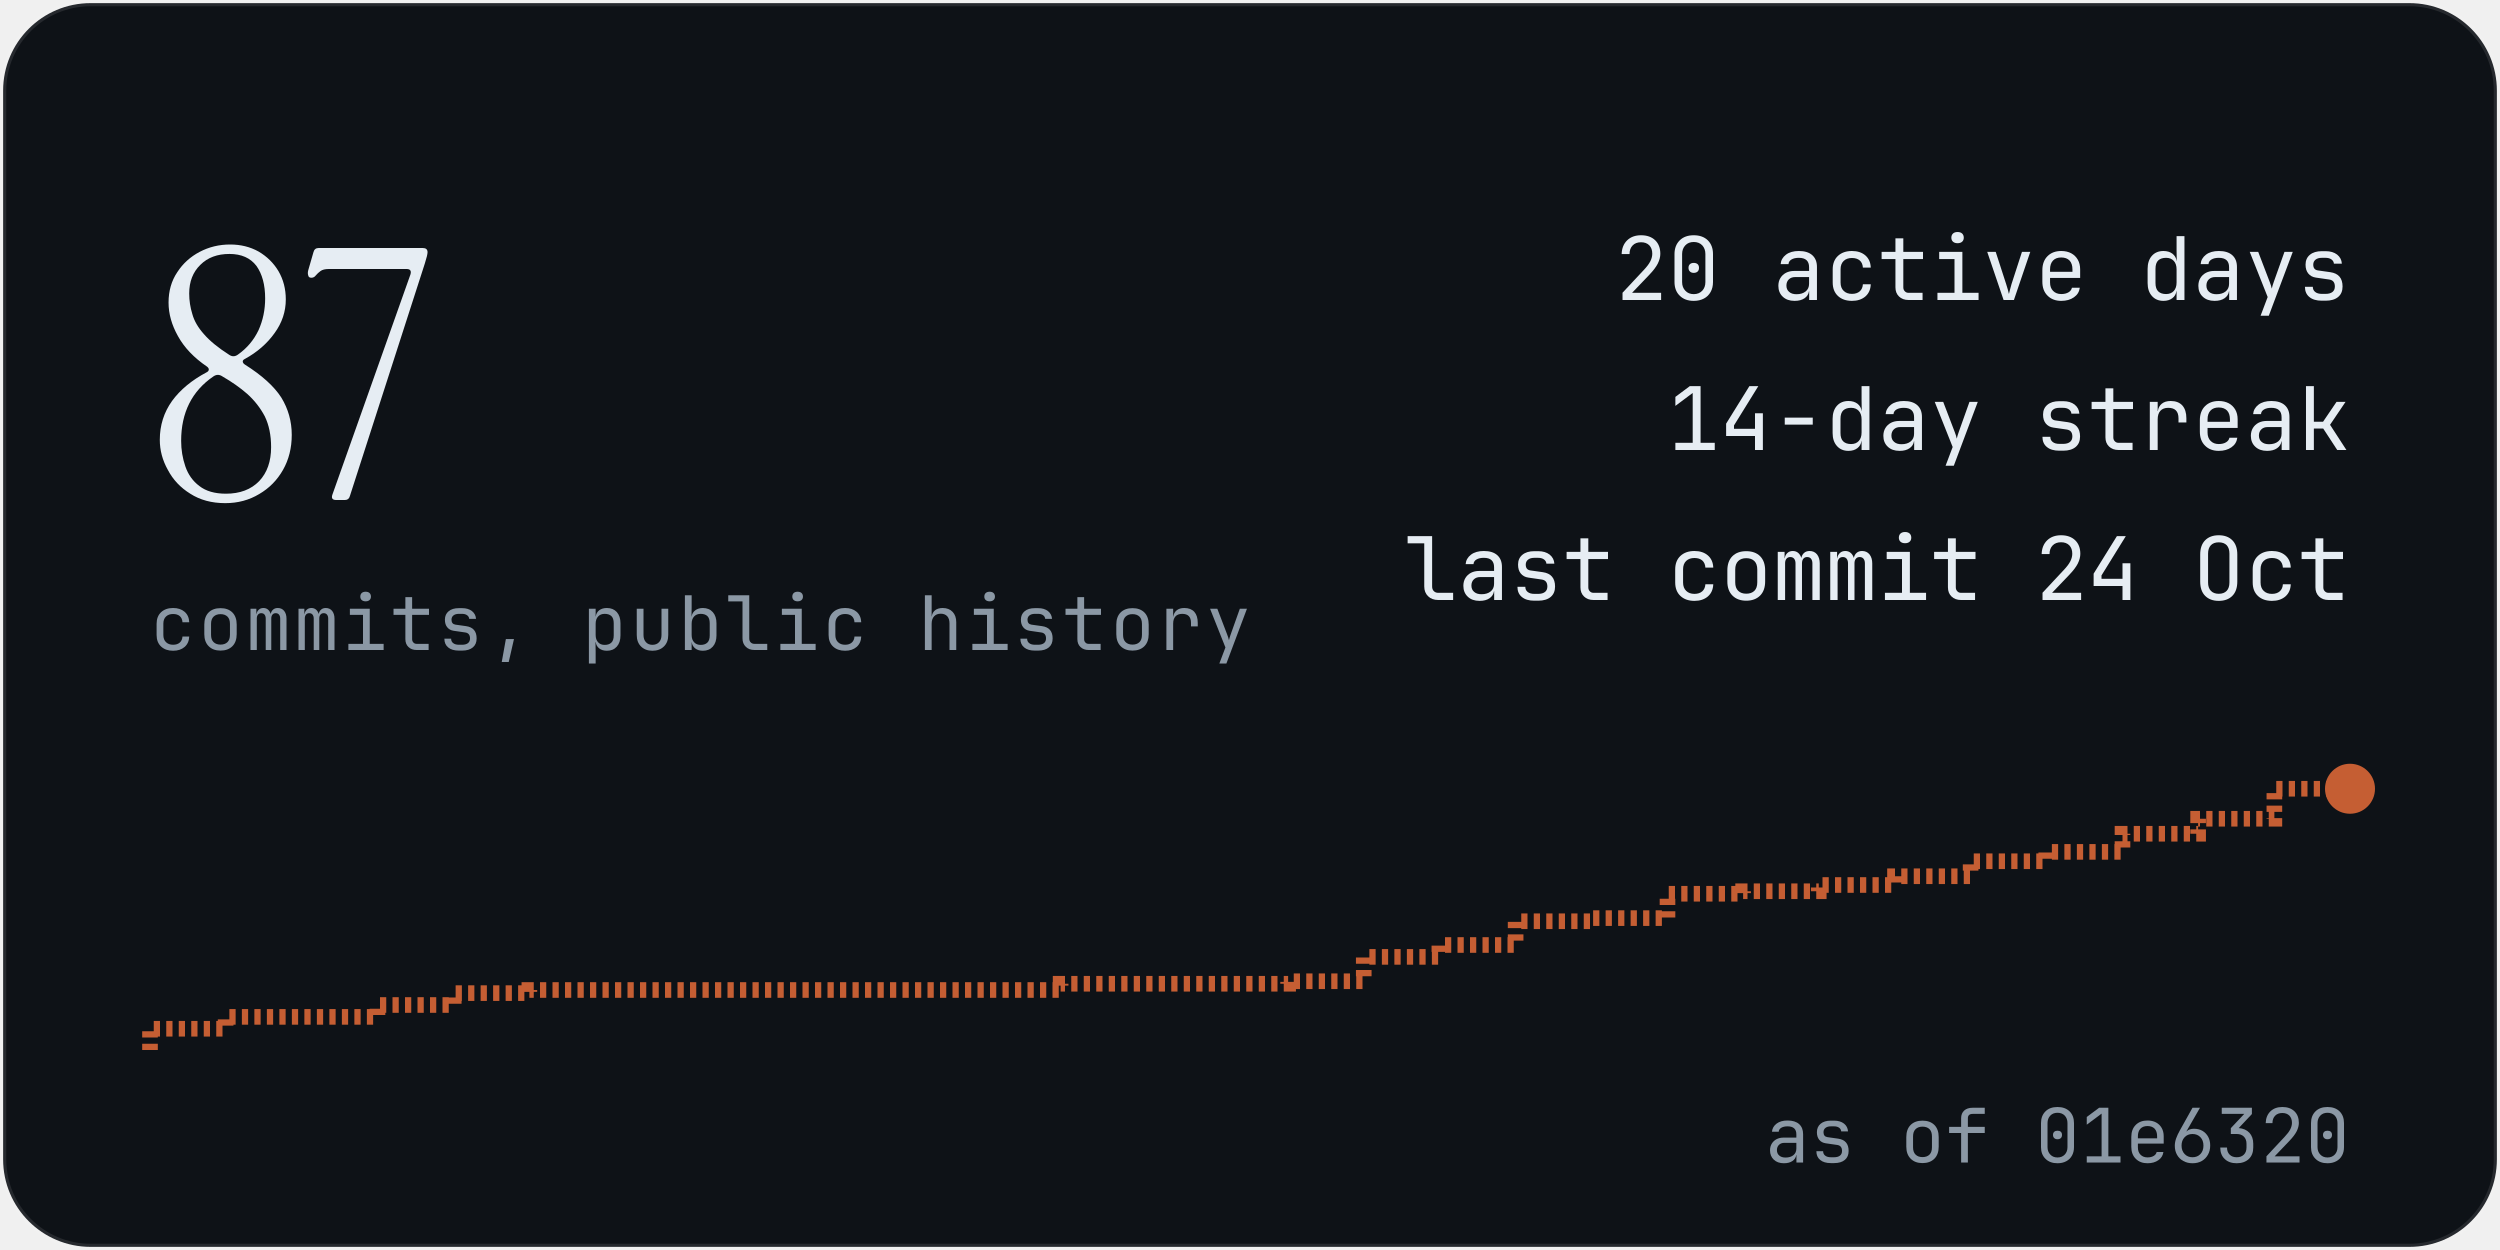
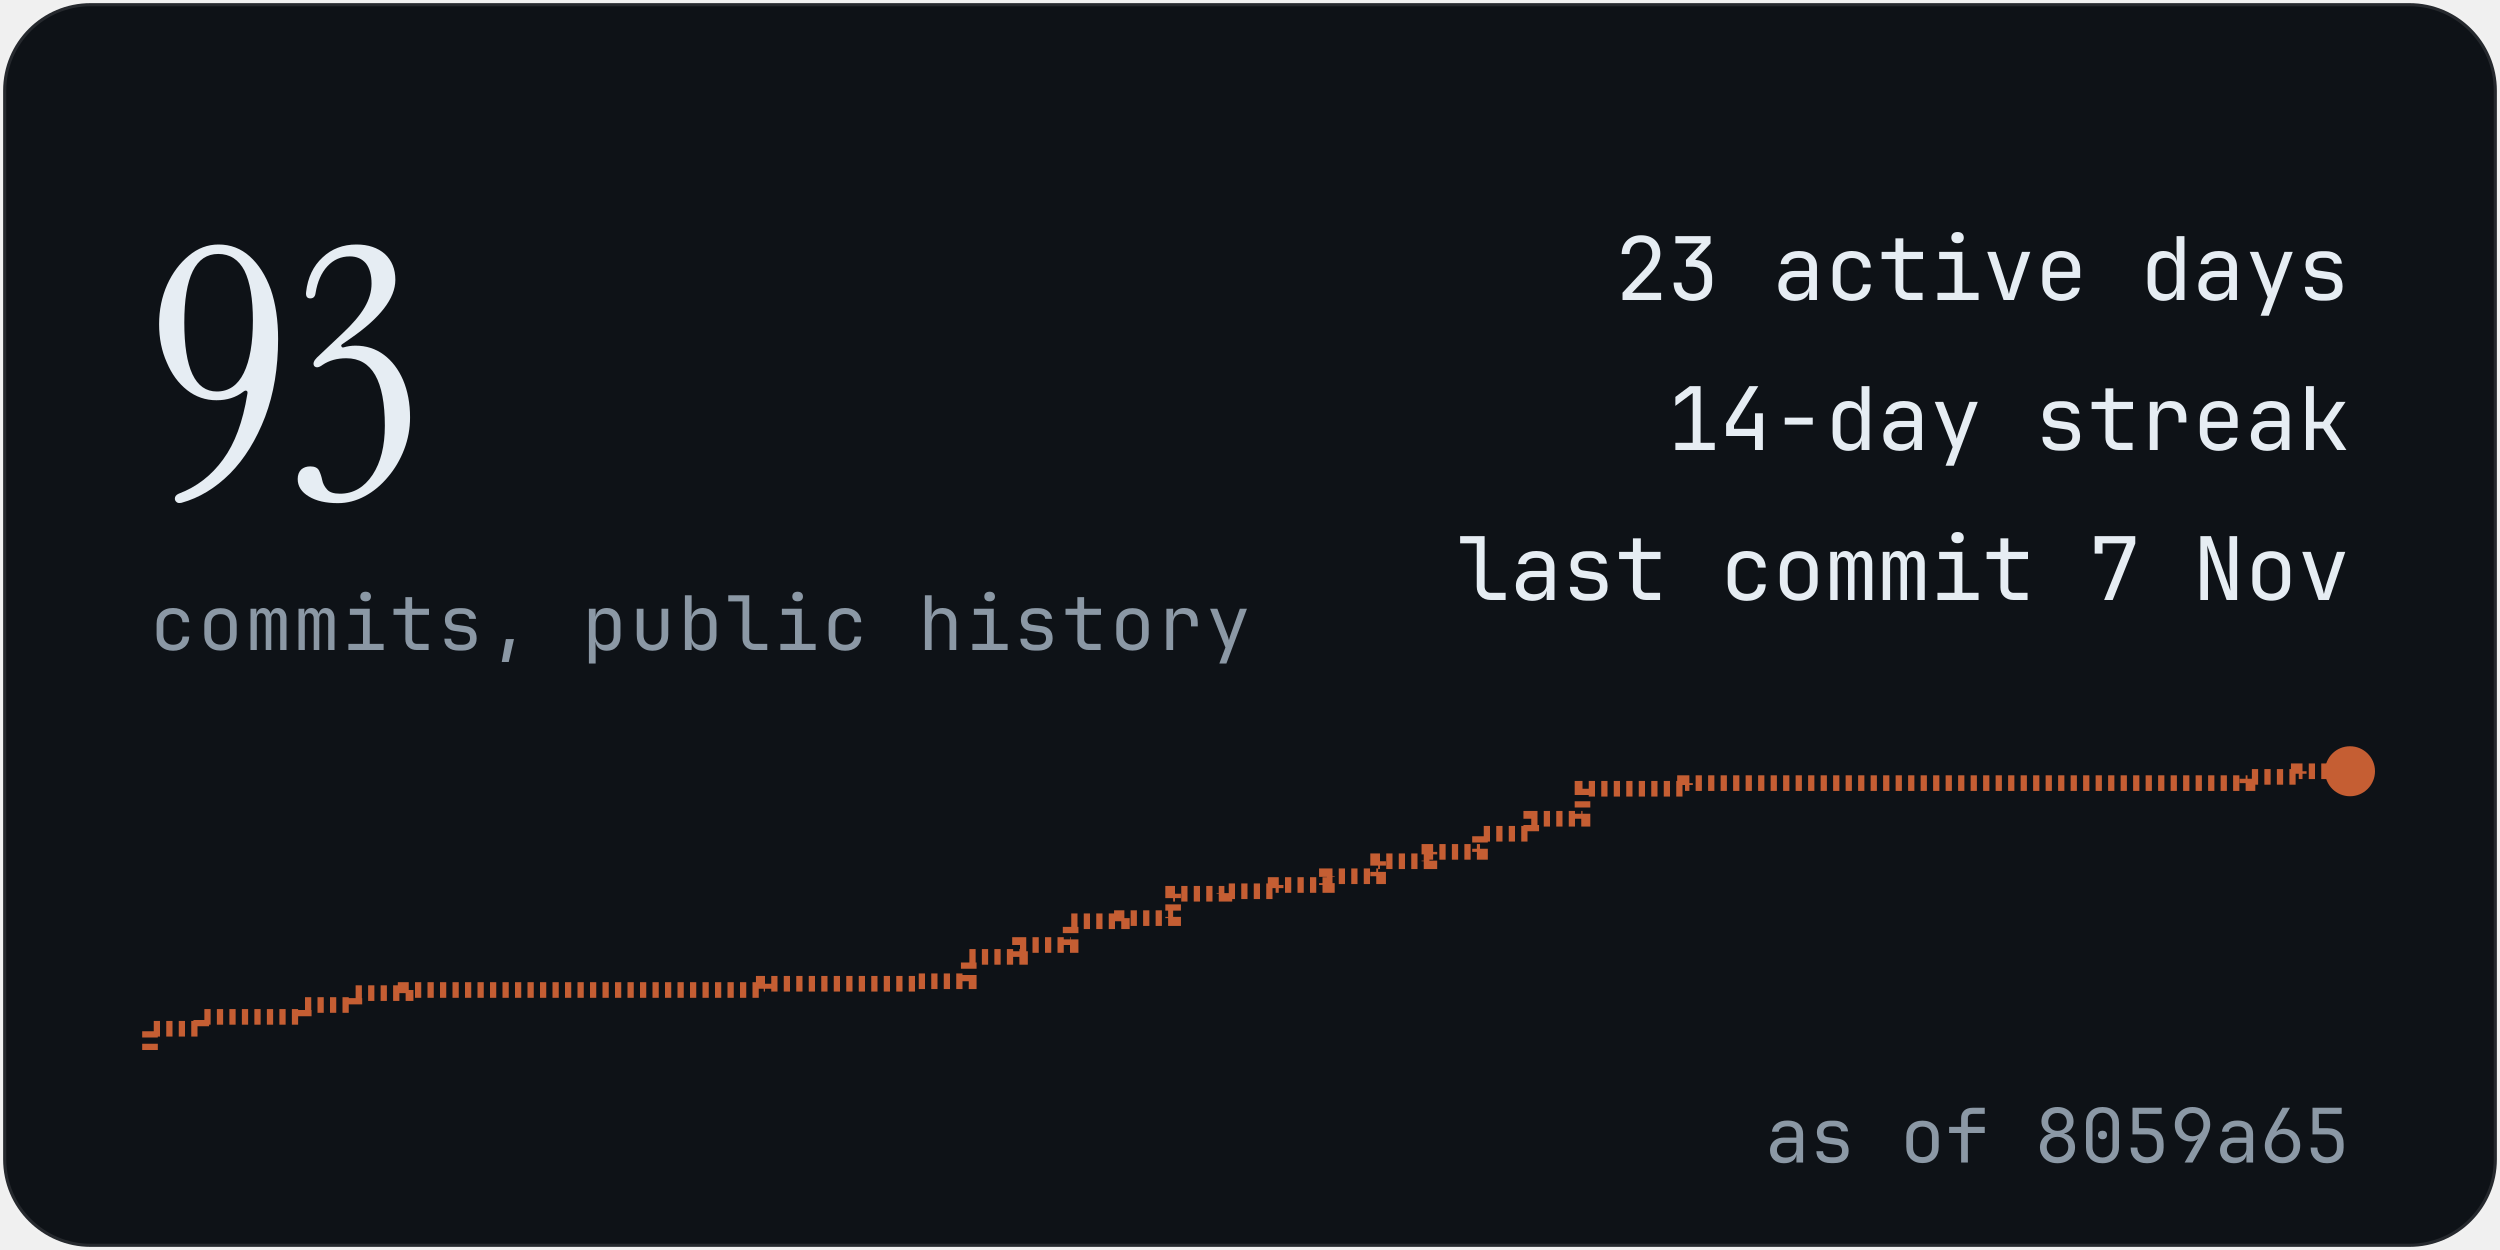
<svg xmlns="http://www.w3.org/2000/svg" viewBox="0 0 400 200" width="400" height="200" role="img" aria-labelledby="cg-title cg-desc">
  <style>.cg-stair{animation:cg-draw 1.6s cubic-bezier(.3,.8,.3,1) both}.cg-bar{transform-box:fill-box;transform-origin:center bottom;animation:cg-rise .4s ease-out both}.cg-flag{animation:cg-fade .4s ease-out 1.6s both}.cg-now-ring{transform-box:fill-box;transform-origin:center;animation:cg-pulse 3.2s ease-out infinite}@keyframes cg-draw{from{stroke-dashoffset:1}to{stroke-dashoffset:0}}@keyframes cg-rise{from{transform:scaleY(0)}to{transform:scaleY(1)}}@keyframes cg-fade{from{opacity:0}to{opacity:1}}@keyframes cg-pulse{from{opacity:.5;transform:scale(1)}to{opacity:0;transform:scale(2.6)}}@media (prefers-reduced-motion:reduce){.cg-stair,.cg-bar,.cg-flag,.cg-now-ring{animation:none}}</style>
  <defs>
    <path id="m44" d="M210 160l 55-306 108 0-70 306-93 0z" />
    <path id="m45" d="M140-290l 0-80 320 0 0 80-320 0z" />
    <path id="m48" d="M300 10q-101 0-160-59-60-58-60-156l 0-320q 0-98 60-157 59-58 160-58 101 0 161 58 59 59 59 157l 0 320q 0 65-27 113-27 49-76 75-50 27-117 27zM300-67q 60 0 97-39 36-38 36-99l 0-320q 0-61-36-100-37-38-97-38-60 0-96 38-37 39-37 100l 0 320q 0 61 37 99 36 39 96 39zM300-310q-27 0-43-15-17-15-17-43 0-27 17-42 16-14 43-14 27 0 44 14 16 15 16 42 0 28-16 43-17 15-44 15z" />
    <path id="m49" d="M90 0l 0-82 198 0 0-570-198 148 0-103 165-123 123 0 0 648 162 0 0 82-450 0z" />
    <path id="m50" d="M86 0l 0-83 243-260q 53-56 75-100 22-44 22-86 0-60-34-96-35-35-94-35-61 0-96 36-36 37-36 99l-90 0q 3-99 63-157 60-58 159-58 101 0 161 57 59 57 59 155 0 52-28 110-29 58-98 130l-197 206 332 0 0 82-441 0z" />
    <path id="m51" d="M289 10q-101 0-160-57-59-56-59-153l 90 0q 0 60 35 95 35 35 95 35 60 0 95-35 35-35 35-95l 0-50q 0-60-35-95-35-35-95-35l-79 0 0-78 179-190-300 0 0-82 402 0 0 84-176 187q 90 7 142 62 52 56 52 147l 0 50q 0 97-59 153-60 57-162 57z" />
    <path id="m52" d="M400 0l 0-160-330 0 0-141 266-429 102 0-278 449 0 39 240 0 0-178 90 0 0 420-90 0z" />
+     <path id="m53" d="M294 10q-101 0-160-57-59-56-59-153l 90 0q 0 60 35 95 35 35 95 35 60 0 95-35 35-35 35-95l 0-45q 0-60-34-95-34-35-92-35l-199 0 0-355 389 0 0 82-305 0 2 191 118 0q 101 0 156 55 55 56 55 157l 0 45q 0 97-59 153-60 57-162 57z" />
    <path id="m54" d="M301 10q-70 0-123-30-54-29-84-82-30-52-30-121 0-48 18-99 18-50 49-105l 169-303 100 0-180 313 3 2q 13-17 39-26 26-9 57-9 65 0 114 28 48 29 76 79 27 50 27 116 0 70-30 123-30 54-82 84-53 30-123 30zM300-70q 65 0 106-43 40-43 40-112 0-69-40-112-41-43-106-43-65 0-105 43-41 43-41 112 0 69 41 112 40 43 105 43z" />
-     <path id="m79" d="M300 10q-98 0-155-57-57-57-57-163l 0-310q 0-106 57-163 57-57 155-57 98 0 155 57 57 57 57 162l 0 311q 0 106-57 163-57 57-155 57zM300-71q 59 0 91-34 31-33 31-95l 0-330q 0-62-31-96-32-33-91-33-58 0-90 33-32 34-32 96l 0 330q 0 62 32 95 32 34 90 34z" />
+     <path id="m55" d="M190 0l 260-648-278 0 0 118-90 0 0-200 464 0 0 84-258 646-98 0z" />
+     <path id="m56" d="M300 10q-69 0-122-27-53-27-82-76-30-48-30-111 0-69 40-119 39-50 105-61l 0-3q-57-13-91-58-34-44-34-102 0-57 27-101 27-43 76-68 48-24 111-24 64 0 112 24 48 25 75 68 27 44 27 101 0 58-34 102-34 45-91 58l 0 3q 66 11 106 61 39 50 39 119 0 63-29 111-30 49-82 76-53 27-123 27zM300-422q 56 0 90-33 34-33 34-86 0-53-34-86-34-33-90-33-55 0-89 33-35 33-35 86 0 53 35 86 34 33 89 33zM300-71q 64 0 104-38 40-37 40-97 0-61-40-99-40-37-104-37-64 0-104 37-40 38-40 99 0 60 40 97 40 38 104 38z" />
+     <path id="m57" d="M195 0l 180-313-3-2q-10 16-37 25-27 10-59 10-63 0-110-29-48-28-75-78-27-50-27-116 0-71 30-124 30-53 83-83 53-30 122-30 71 0 124 29 53 30 83 82 30 53 30 122 0 48-18 98-18 51-49 106l-169 303-105 0zM300-350q 65 0 106-43 40-43 40-112 0-69-40-112-41-43-106-43-65 0-105 43-41 43-41 112 0 69 41 112 40 43 105 43z" />
+     <path id="m78" d="M90 0l 0-730 120 0 223 625q-2-25-4-62-3-36-4-77-2-40-2-76l 0-410 87 0 0 730-120 0-222-625q 2 24 4 60 2 37 4 77 1 41 1 78l 0 410-87 0z" />
    <path id="m97" d="M252 10q-85 0-135-48-50-47-50-124 0-51 23-89 23-38 64-60 41-21 94-21l 170 0 0-43q 0-107-117-107-52 0-84 19-32 19-34 53l-90 0q 5-65 61-108 55-42 147-42 100 0 154 48 53 48 53 134l 0 378-89 0 0-100-2 0q-8 51-51 80-43 30-114 30zM274-66q 66 0 105-32 39-32 39-87l 0-77-160 0q-44 0-71 26-28 27-28 71 0 46 31 72 30 27 84 27z" />
    <path id="m98" d="M332 10q-62 0-102-31-40-30-47-84l-1 0 0 105-90 0 0-730 90 0 0 160-2 125 1 0q 8-53 49-84 40-31 102-31 83 0 132 55 49 55 49 150l 0 161q 0 94-49 149-49 55-132 55zM302-68q 57 0 89-30 32-30 32-97l 0-160q 0-68-32-98-32-29-89-29-55 0-87 35-33 35-33 97l 0 150q 0 62 33 97 32 35 87 35z" />
    <path id="m99" d="M308 10q-100 0-160-56-60-56-60-154l 0-150q 0-98 60-154 60-56 160-56 95 0 154 51 58 51 61 139l-90 0q-3-53-36-82-33-28-89-28-59 0-94 33-36 34-36 96l 0 151q 0 62 36 96 35 34 94 34 56 0 89-29 33-29 36-81l 90 0q-3 88-61 139-59 51-154 51z" />
    <path id="m100" d="M268 10q-82 0-131-55-50-55-50-149l 0-161q 0-95 49-150 49-55 132-55 62 0 103 31 40 31 48 84l 1 0-2-125 0-160 90 0 0 730-90 0 0-105-1 0q-7 54-47 84-40 31-102 31zM298-68q 56 0 88-35 32-35 32-97l 0-150q 0-62-32-97-32-35-88-35-57 0-89 29-32 30-32 98l 0 160q 0 67 32 97 32 30 89 30z" />
    <path id="m101" d="M300 10q-97 0-156-59-60-58-60-161l 0-130q 0-103 60-162 59-58 156-58 65 0 114 26 48 26 75 73 27 47 27 111l 0 98-344 0 0 52q 0 61 35 96 35 36 93 36 50 0 83-20 32-19 39-52l 90 0q-9 69-67 109-58 41-145 41zM172-322l 256 0 0-28q 0-65-33-101-34-35-95-35-61 0-94 35-34 36-34 101l 0 28z" />
    <path id="m102" d="M215 0l 0-393-160 0 0-82 160 0 0-115q 0-65 41-103 41-37 113-37l 161 0 0 82-161 0q-64 0-64 58l 0 115 225 0 0 82-225 0 0 393-90 0z" />
    <path id="m104" d="M92 0l 0-730 90 0 0 285 1 0q 7-55 45-85 38-30 101-30 83 0 132 51 49 51 49 139l 0 370-90 0 0-355q 0-62-31-96-32-33-86-33-56 0-88 35-33 35-33 99l 0 350-90 0z" />
    <path id="m105" d="M85 0l 0-82 195 0 0-386-175 0 0-82 265 0 0 468 185 0 0 82-470 0zM315-649q-33 0-52-17-19-17-19-46 0-30 19-48 19-17 52-17 33 0 52 17 19 18 19 48 0 29-19 46-19 17-52 17z" />
    <path id="m107" d="M97 0l 0-730 90 0 0 407 105 0 154-227 103 0-177 262 187 288-105 0-160-245-107 0 0 245-90 0z" />
    <path id="m108" d="M380 0q-73 0-116-43-44-42-44-112l 0-493-190 0 0-82 280 0 0 575q 0 34 19 53 19 20 51 20l 170 0 0 82-170 0z" />
    <path id="m109" d="M60 0l 0-550 78 0 0 73 2 0q 5-37 30-60 24-23 62-23 36 0 61 21 25 21 36 57l 1 0q 7-36 32-57 24-21 62-21 53 0 85 39 31 40 31 103l 0 418-84 0 0-419q 0-33-16-53-16-19-44-19-27 0-43 19-16 19-16 52l 0 420-74 0 0-419q 0-33-16-53-16-19-43-19-28 0-44 19-16 19-16 52l 0 420-84 0z" />
    <path id="m111" d="M300 8q-99 0-157-58-59-58-59-162l 0-126q 0-105 58-163 58-57 158-57 100 0 158 57 58 58 58 163l 0 126q 0 104-58 162-59 58-158 58zM300-72q 59 0 93-33 33-33 33-97l 0-146q 0-64-33-97-34-33-93-33-58 0-92 33-34 33-34 97l 0 146q 0 64 34 97 34 33 92 33z" />
    <path id="m112" d="M92 180l 0-730 90 0 0 105 1 0q 7-54 47-85 40-30 102-30 83 0 132 54 49 55 49 150l 0 161q 0 95-49 150-49 55-132 55-62 0-102-31-40-31-47-84l-3 0 2 125 0 160-90 0zM302-68q 57 0 89-30 32-30 32-97l 0-160q 0-68-32-98-32-29-89-29-55 0-87 35-33 35-33 97l 0 150q 0 62 33 97 32 35 87 35z" />
    <path id="m114" d="M112 0l 0-550 90 0 0 105 2 0q 7-53 45-84 38-31 102-31 86 0 133 51 46 52 46 147l 0 47-90 0 0-47q 0-120-117-120-59 0-90 34-31 34-31 98l 0 350-90 0z" />
    <path id="m115" d="M278 8q-92 0-142-42-51-41-51-117l 90 0q 0 38 27 59 27 22 76 22l 44 0q 50 0 78-22 27-22 27-62 0-71-65-80l-152-22q-56-8-87-47-31-38-31-101 0-72 50-113 49-41 136-41l 44 0q 80 0 131 39 50 40 54 104l-91 0q-2-29-27-48-26-19-67-19l-44 0q-46 0-72 21-26 21-26 57 0 58 53 66l 142 20q 140 20 140 164 0 77-50 119-51 43-143 43l-44 0z" />
    <path id="m116" d="M355 0q-68 0-109-40-41-39-41-105l 0-323-158 0 0-82 158 0 0-155 90 0 0 155 225 0 0 82-225 0 0 323q 0 28 17 45 16 18 43 18l 160 0 0 82-160 0z" />
    <path id="m117" d="M299 10q-95 0-152-57-57-56-57-153l 0-350 90 0 0 350q 0 60 32 95 32 36 87 36 56 0 89-36 32-35 32-95l 0-350 90 0 0 350q 0 97-58 153-58 57-153 57z" />
    <path id="m118" d="M241 0l-187-550 97 0 120 370q 11 33 19 63 8 31 12 48 5-17 12-48 7-30 17-63l 120-370 95 0-187 550-118 0z" />
    <path id="m121" d="M178 180l 81-214-205-516 97 0 130 340q 8 20 15 42 7 22 10 38 3-16 10-38 7-22 14-42l 121-340 95 0-274 730-94 0z" />
-     <path id="d55" d="M99 0q-16 0-11-15l 223-629q 5-16-11-16l-222 0q-16 0-24 6-8 6-13 12-5 7-13 7-8 0-9-7-2-6 0-14l 15-52q 3-12 15-12l 297 0q 14 0 14 12 0 8-8 33l-214 664q-3 11-14 11l-25 0z" />
-     <path id="d56" d="M215 9q-58 0-100-27-42-26-64-68-23-41-23-86 0-62 35-111 35-48 99-82 6-3 6-8 0-4-5-8-56-38-83-87-27-48-27-96 0-50 25-87 24-37 64-58 40-21 87-21 45 0 81 20 36 21 57 56 21 36 21 81 0 52-32 96-32 45-85 74-6 3-6 7 0 5 6 9 73 46 104 94 30 49 30 107 0 56-25 100-25 44-68 69-43 26-97 26zM226-415q 13 9 26-1 38-27 58-69 19-42 19-91 0-58-25-93-26-34-77-34-52 0-83 31-32 31-32 82 0 30 9 59 8 29 33 57 25 29 72 59zM217-18q 60 0 95-36 34-36 34-97 0-51-18-88-19-36-50-64-31-27-71-50-13-9-26 0-92 63-92 184 0 38 12 73 12 35 40 56 28 22 76 22z" />
+     <path id="d51" d="M135 9q-52 0-83-19-32-19-32-50 0-17 10-27 10-9 26-9 19 0 25 12 6 12 9 27 3 15 14 27 10 12 37 12 57 0 93-54 35-53 35-140 0-193-110-193-40 0-68 19-16 12-24 3-6-10 8-24l 72-68q 44-41 64-75 20-34 20-68 0-37-16-58-17-20-46-20-38 0-64 28-26 28-34 77-2 15-15 15-14 0-12-18 7-62 47-99 39-37 97-37 50 0 81 27 30 28 30 74 0 79-129 168l-23 16q-4 3-2 6 1 4 6 3 17-5 34-5 46 0 81 26 35 26 55 72 20 47 20 107 0 48-17 92-17 44-46 78-29 35-66 55-37 20-77 20z" />
+     <path id="d57" d="M90 8q-10 2-14-2-5-4-5-10 0-9 11-14 77-29 127-98 50-68 69-186 2-8-2-10-4-2-10 3-31 24-76 24-47 0-84-29-37-29-58-79-22-49-22-109 0-61 23-113 23-51 62-83 38-32 85-32 51 0 89 34 38 34 60 94 21 61 21 142 0 124-37 222-38 99-100 162-63 63-139 84zM98-507q 0 197 93 197 51 0 77-53 26-53 26-150 0-93-24-142-25-48-75-48-97 0-97 196z" />
  </defs>
  <rect x="0.5" y="0.5" width="399" height="199" rx="14" fill="#0E1217" stroke="#FFFFFF" stroke-width="1" stroke-opacity="0.1" />
-   <g class="cg-text-group" data-name="commit-total" data-font="display" data-size="56" fill="#E6EDF3" data-bbox="25.6 39.1 42.8 41.4">
-     <g class="cg-run" data-bbox="25.6 39.1 42.8 41.4" transform="translate(24 80)scale(0.056)">
+   <g class="cg-text-group" data-name="commit-total" data-font="display" data-size="56" fill="#E6EDF3" data-bbox="25.5 39.1 40.2 41.4">
+     <g class="cg-run" data-bbox="25.5 39.1 40.2 41.4" transform="translate(24 80)scale(0.056)">
      <g fill="#E6EDF3">
-         <use href="#d56" />
-         <use href="#d55" x="433" />
+         <use href="#d57" />
+         <use href="#d51" x="402" />
      </g>
    </g>
  </g>
  <g class="cg-text-group" data-name="commit-caption" data-font="mono" data-size="12" fill="#8B98A5" data-bbox="25.1 94.7 174.5 11.5">
    <g class="cg-run" data-bbox="25.1 94.7 174.5 11.5" transform="translate(24 104)scale(0.012)">
      <g fill="#8B98A5">
        <use href="#m99" />
        <use href="#m111" x="640" />
        <use href="#m109" x="1280" />
        <use href="#m109" x="1920" />
        <use href="#m105" x="2560" />
        <use href="#m116" x="3200" />
        <use href="#m115" x="3840" />
        <use href="#m44" x="4480" />
        <use href="#m112" x="5760" />
        <use href="#m117" x="6400" />
        <use href="#m98" x="7040" />
        <use href="#m108" x="7680" />
        <use href="#m105" x="8320" />
        <use href="#m99" x="8960" />
        <use href="#m104" x="10240" />
        <use href="#m105" x="10880" />
        <use href="#m115" x="11520" />
        <use href="#m116" x="12160" />
        <use href="#m111" x="12800" />
        <use href="#m114" x="13440" />
        <use href="#m121" x="14080" />
      </g>
    </g>
  </g>
-   <g class="cg-text-group" data-name="stats" data-font="mono" data-size="14" fill="#E6EDF3" data-bbox="225.2 37.1 150.2 59">
+   <g class="cg-text-group" data-name="stats" data-font="mono" data-size="14" fill="#E6EDF3" data-bbox="233.6 37.1 141.8 59">
    <g class="cg-run" data-bbox="259.5 37.1 115.3 13.4" transform="translate(258.4 48)scale(0.014)">
      <g fill="#E6EDF3">
        <use href="#m50" />
-         <use href="#m48" x="600" />
+         <use href="#m51" x="600" />
        <use href="#m97" x="1800" />
        <use href="#m99" x="2400" />
        <use href="#m116" x="3000" />
        <use href="#m105" x="3600" />
        <use href="#m118" x="4200" />
        <use href="#m101" x="4800" />
        <use href="#m100" x="6000" />
        <use href="#m97" x="6600" />
        <use href="#m121" x="7200" />
        <use href="#m115" x="7800" />
      </g>
    </g>
    <g class="cg-run" data-bbox="268.1 61.8 107.4 12.7" transform="translate(266.8 72)scale(0.014)">
      <g fill="#E6EDF3">
        <use href="#m49" />
        <use href="#m52" x="600" />
        <use href="#m45" x="1200" />
        <use href="#m100" x="1800" />
        <use href="#m97" x="2400" />
        <use href="#m121" x="3000" />
        <use href="#m115" x="4200" />
        <use href="#m116" x="4800" />
        <use href="#m114" x="5400" />
        <use href="#m101" x="6000" />
        <use href="#m97" x="6600" />
        <use href="#m107" x="7200" />
      </g>
    </g>
-     <g class="cg-run" data-bbox="225.2 85.1 149.7 11" transform="translate(224.8 96)scale(0.014)">
+     <g class="cg-run" data-bbox="233.6 85.1 141.6 11" transform="translate(233.2 96)scale(0.014)">
      <g fill="#E6EDF3">
        <use href="#m108" />
        <use href="#m97" x="600" />
        <use href="#m115" x="1200" />
        <use href="#m116" x="1800" />
        <use href="#m99" x="3000" />
        <use href="#m111" x="3600" />
        <use href="#m109" x="4200" />
        <use href="#m109" x="4800" />
        <use href="#m105" x="5400" />
        <use href="#m116" x="6000" />
-         <use href="#m50" x="7200" />
-         <use href="#m52" x="7800" />
-         <use href="#m79" x="9000" />
-         <use href="#m99" x="9600" />
-         <use href="#m116" x="10200" />
+         <use href="#m55" x="7200" />
+         <use href="#m78" x="8400" />
+         <use href="#m111" x="9000" />
+         <use href="#m118" x="9600" />
      </g>
    </g>
  </g>
-   <path d="M24 168L24 168L24 164.6L36.1 164.6L36.1 164.6L36.1 162.7L48.3 162.7L60.4 162.7L60.4 162.7L60.4 160.8L72.6 160.8L72.6 160.8L72.6 158.9L84.7 158.9L84.7 158.9L84.7 158.4L96.8 158.4L109 158.4L121.1 158.4L133.2 158.4L145.4 158.4L157.5 158.4L169.7 158.4L169.7 158.4L169.7 157.4L181.8 157.4L193.9 157.4L206.1 157.4L206.1 157.4L206.1 157L218.2 157L218.2 157L218.2 153.1L230.3 153.1L230.3 153.1L230.3 151.2L242.5 151.2L242.5 151.2L242.5 147.4L254.6 147.4L254.6 147.4L254.6 146.9L266.8 146.9L266.8 146.9L266.8 143L278.9 143L278.9 143L278.9 142.6L291 142.6L291 142.6L291 141.6L303.2 141.6L303.2 141.6L303.2 140.2L315.3 140.2L315.3 140.2L315.3 137.8L327.4 137.8L327.4 137.8L327.4 136.3L339.6 136.3L339.6 136.3L339.6 133.4L351.7 133.4L351.7 133.4L351.7 131L363.9 131L363.9 131L363.9 126.2L376 126.2" fill="none" stroke="#C55E33" stroke-width="2.5" class="cg-stair" pathLength="1" stroke-dasharray="1" stroke-dashoffset="0" />
-   <circle class="dm dm-now-dot" cx="376" cy="126.2" r="3.5" fill="#C55E33" stroke="#C55E33" stroke-width="1" />
+   <path d="M24 168L24 168L24 164.6L32.2 164.6L32.2 164.6L32.2 162.7L40.4 162.7L48.6 162.7L48.6 162.7L48.6 160.8L56.7 160.8L56.7 160.8L56.7 158.9L64.9 158.9L64.9 158.9L64.9 158.4L73.1 158.4L81.3 158.4L89.5 158.4L97.7 158.4L105.9 158.4L114 158.4L122.2 158.4L122.2 158.4L122.2 157.4L130.4 157.4L138.6 157.4L146.8 157.4L146.8 157.4L146.8 157L155 157L155 157L155 153.1L163.2 153.1L163.2 153.1L163.2 151.2L171.3 151.2L171.3 151.2L171.3 147.4L179.5 147.4L179.5 147.4L179.5 146.9L187.7 146.9L187.7 146.9L187.7 143L195.9 143L195.9 143L195.9 142.6L204.1 142.6L204.1 142.6L204.1 141.6L212.3 141.6L212.3 141.6L212.3 140.2L220.5 140.2L220.5 140.2L220.5 137.8L228.7 137.8L228.7 137.8L228.7 136.3L236.8 136.3L236.8 136.3L236.8 133.4L245 133.4L245 133.4L245 131L253.2 131L253.2 131L253.2 126.2L261.4 126.2L269.6 126.2L269.6 126.2L269.6 125.3L277.8 125.3L286 125.3L294.1 125.3L302.3 125.3L310.5 125.3L318.7 125.3L326.9 125.3L335.1 125.3L343.3 125.3L351.4 125.3L359.6 125.3L359.6 125.3L359.6 124.3L367.8 124.3L367.8 124.3L367.8 123.4L376 123.4" fill="none" stroke="#C55E33" stroke-width="2.5" class="cg-stair" pathLength="1" stroke-dasharray="1" stroke-dashoffset="0" />
+   <circle class="dm dm-now-dot" cx="376" cy="123.4" r="3.5" fill="#C55E33" stroke="#C55E33" stroke-width="1" />
  <g class="cg-text-group" data-name="stamp" data-font="mono" data-size="12" fill="#8B98A5" data-bbox="283.2 177.1 91.8 9">
    <g class="cg-run" data-bbox="283.2 177.1 91.8 9" transform="translate(282.4 186)scale(0.012)">
      <g fill="#8B98A5">
        <use href="#m97" />
        <use href="#m115" x="600" />
        <use href="#m111" x="1800" />
        <use href="#m102" x="2400" />
-         <use href="#m48" x="3600" />
-         <use href="#m49" x="4200" />
-         <use href="#m101" x="4800" />
-         <use href="#m54" x="5400" />
-         <use href="#m51" x="6000" />
-         <use href="#m50" x="6600" />
-         <use href="#m48" x="7200" />
+         <use href="#m56" x="3600" />
+         <use href="#m48" x="4200" />
+         <use href="#m53" x="4800" />
+         <use href="#m57" x="5400" />
+         <use href="#m97" x="6000" />
+         <use href="#m54" x="6600" />
+         <use href="#m53" x="7200" />
      </g>
    </g>
  </g>
</svg>
